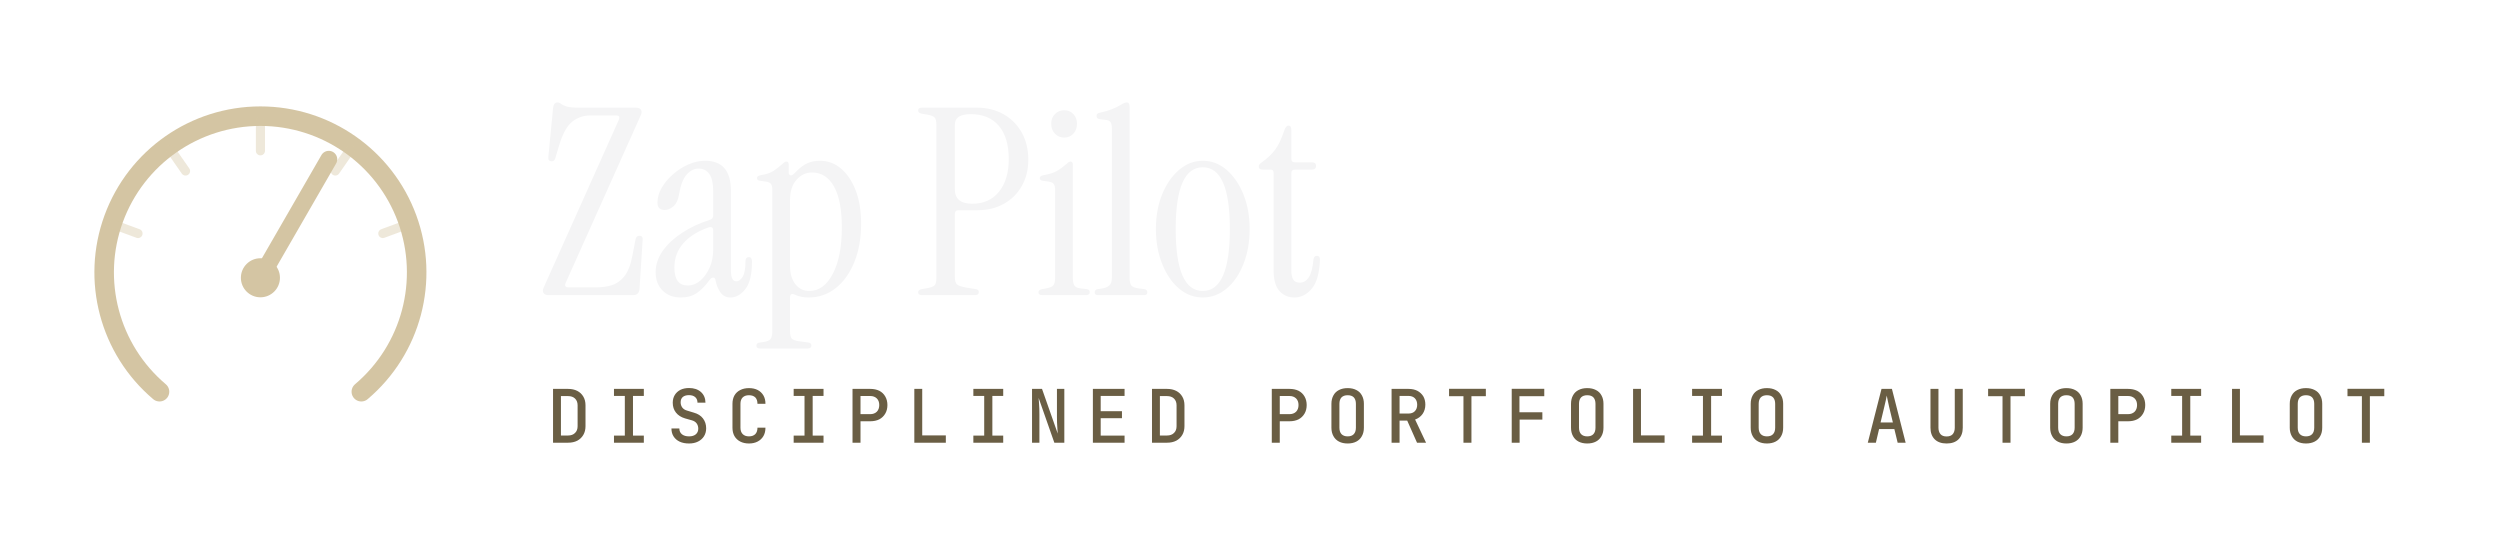
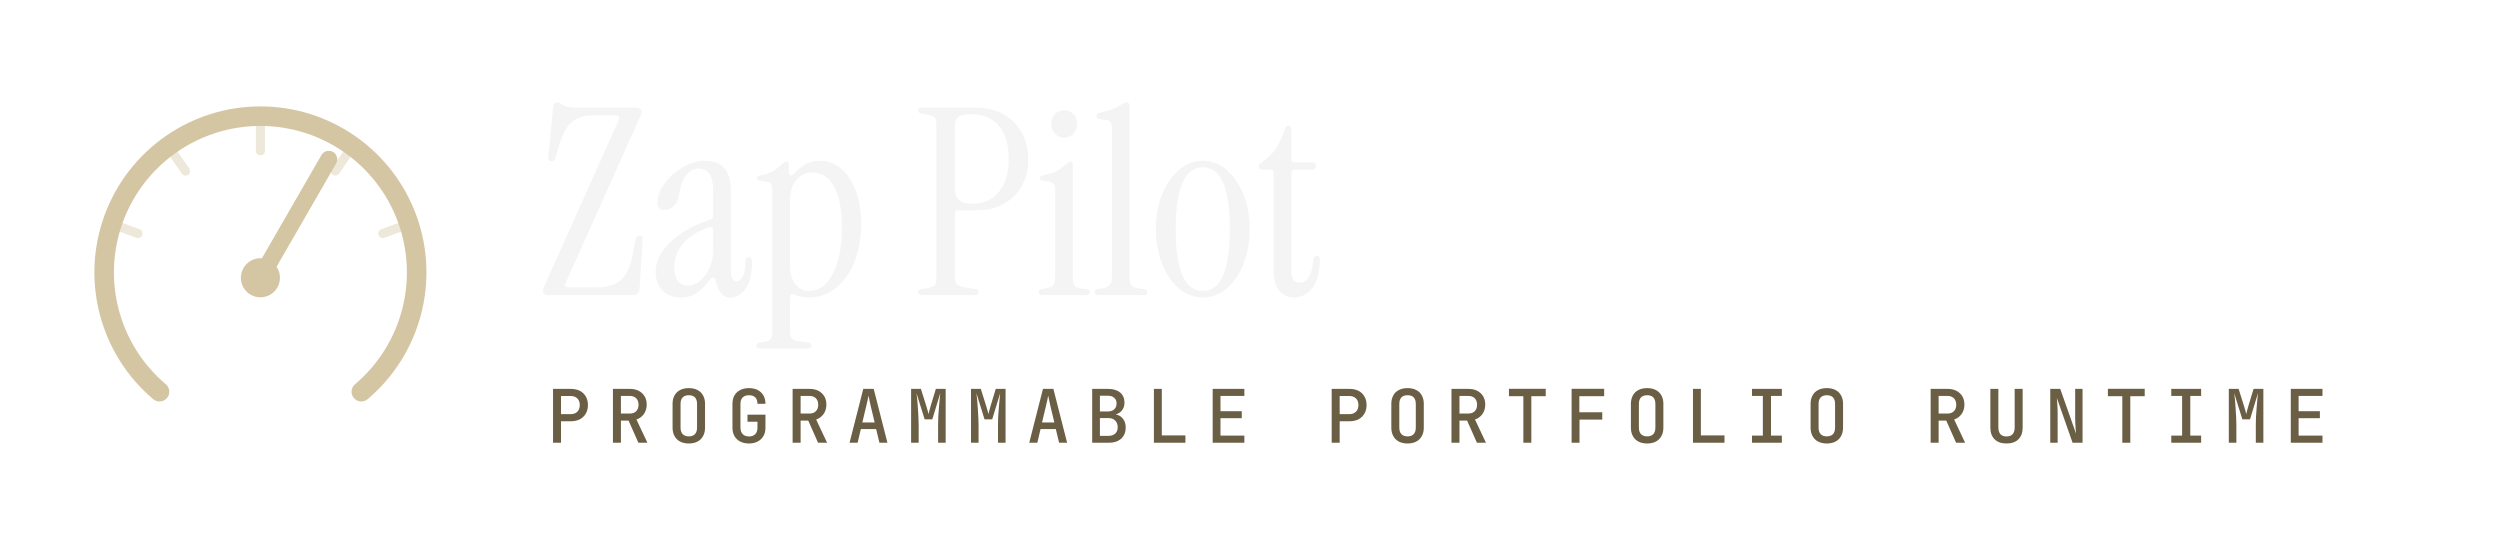
<svg xmlns="http://www.w3.org/2000/svg" width="288" height="64" viewBox="0 0 288 64" fill="none">
  <g transform="translate(6 8) scale(0.75)">
    <g stroke="#d4c5a3" stroke-linecap="round">
      <path d="M16.5 49.5 A24 24 0 1 1 47.5 49.5" fill="none" stroke-width="3" />
      <g stroke-width="1.4" stroke-opacity="0.4">
        <line x1="32" y1="8" x2="32" y2="12.5" />
        <line x1="45.8" y1="12.3" x2="43.5" y2="15.6" />
        <line x1="18.2" y1="12.3" x2="20.5" y2="15.6" />
        <line x1="54.6" y1="23.8" x2="50.8" y2="25.2" />
        <line x1="9.4" y1="23.8" x2="13.2" y2="25.2" />
      </g>
      <line x1="32" y1="32" x2="42.5" y2="13.8" stroke-width="2.6" />
    </g>
    <circle cx="32" cy="32" r="3" fill="#d4c5a3" />
  </g>
  <path d="M72.92 34L63.20 34Q62.78 34 62.62 33.76Q62.45 33.52 62.63 33.13L71.30 13.78Q71.48 13.30 70.97 13.30L67.97 13.30Q66.86 13.30 65.94 14Q65.03 14.71 64.43 16.69L63.98 18.19Q63.89 18.58 63.56 18.58Q63.11 18.58 63.17 18.07L63.71 12.49Q63.77 11.80 64.22 11.80Q64.43 11.80 64.61 11.95Q64.79 12.10 65.22 12.25Q65.66 12.40 66.62 12.40L73.25 12.40Q73.67 12.40 73.83 12.63Q74 12.85 73.82 13.27L65.15 32.62Q64.97 33.10 65.48 33.10L68.81 33.10Q69.65 33.10 70.46 32.86Q71.27 32.62 71.90 31.86Q72.53 31.09 72.83 29.56L73.22 27.55Q73.31 27.16 73.67 27.16Q74.09 27.16 74.03 27.67L73.67 33.31Q73.61 34 72.92 34 M78.41 34.27Q77.15 34.27 76.34 33.48Q75.53 32.68 75.53 31.36Q75.53 30.07 76.34 28.91Q77.15 27.76 78.56 26.83Q79.97 25.90 81.77 25.33Q82.16 25.21 82.16 24.82L82.16 22.09Q82.16 20.65 81.71 20.04Q81.26 19.42 80.48 19.42Q79.73 19.42 79.12 20.09Q78.50 20.77 78.23 22.36Q78.08 23.32 77.59 23.76Q77.09 24.19 76.58 24.19Q75.74 24.19 75.74 23.35Q75.74 22.48 76.23 21.63Q76.73 20.77 77.54 20.07Q78.35 19.36 79.31 18.94Q80.27 18.52 81.23 18.52Q84.20 18.52 84.20 21.97L84.20 31.15Q84.20 32.41 84.83 32.41Q85.22 32.41 85.55 31.89Q85.88 31.36 85.88 30.10Q85.88 29.62 86.27 29.62Q86.63 29.62 86.63 30.13Q86.63 32.32 85.87 33.30Q85.10 34.27 84.14 34.27Q83.42 34.27 83 33.69Q82.58 33.10 82.43 32.29Q82.40 31.99 82.17 31.98Q81.95 31.96 81.74 32.26Q81.02 33.25 80.27 33.76Q79.52 34.27 78.41 34.27M79.22 32.89Q80 32.89 80.66 32.34Q81.32 31.78 81.74 30.85Q82.16 29.92 82.16 28.75L82.16 26.56Q82.16 25.99 81.53 26.23Q79.70 26.89 78.70 28.05Q77.69 29.20 77.69 30.82Q77.69 32.89 79.22 32.89 M93.02 40.15L87.59 40.15Q87.14 40.15 87.14 39.82Q87.14 39.49 87.53 39.46L87.95 39.40Q88.58 39.31 88.78 39.04Q88.97 38.77 88.97 38.14L88.97 21.91Q88.97 21.37 88.81 21.18Q88.64 20.98 88.22 20.92L87.59 20.83Q87.20 20.80 87.20 20.50Q87.20 20.26 87.68 20.17Q88.61 20.02 89.11 19.69Q89.60 19.36 90.14 18.88Q90.41 18.61 90.59 18.61Q90.86 18.61 90.86 18.97L90.86 19.90Q90.86 20.11 91.04 20.19Q91.22 20.26 91.46 20.02L91.79 19.69Q92.39 19.09 93.02 18.80Q93.65 18.52 94.46 18.52Q95.84 18.52 96.91 19.44Q97.97 20.35 98.59 21.97Q99.20 23.59 99.20 25.78Q99.20 28.27 98.42 30.19Q97.64 32.11 96.28 33.19Q94.91 34.27 93.14 34.27Q92.24 34.27 91.55 33.94Q91.01 33.70 91.01 34.27L91.01 38.14Q91.01 38.77 91.20 38.99Q91.40 39.22 92.03 39.31L93.14 39.46Q93.47 39.52 93.47 39.79Q93.47 40.15 93.02 40.15M93.23 33.52Q94.91 33.52 95.94 31.54Q96.98 29.56 96.98 26.20Q96.98 23.11 96.08 21.49Q95.18 19.87 93.53 19.87Q92.51 19.87 91.76 20.71Q91.01 21.55 91.01 23.05L91.01 30.61Q91.01 31.96 91.63 32.74Q92.24 33.52 93.23 33.52  M112.31 34L106.22 34Q105.77 34 105.77 33.67Q105.77 33.40 106.16 33.31L106.85 33.19Q107.48 33.07 107.67 32.86Q107.87 32.65 107.87 32.02L107.87 14.38Q107.87 13.75 107.67 13.54Q107.48 13.33 106.85 13.21L106.16 13.09Q105.77 13 105.77 12.73Q105.77 12.40 106.22 12.40L112.49 12.40Q114.26 12.40 115.61 13.16Q116.96 13.93 117.71 15.28Q118.46 16.63 118.46 18.40Q118.46 20.11 117.71 21.43Q116.96 22.75 115.64 23.48Q114.32 24.22 112.58 24.22L110.42 24.22Q110 24.22 110 24.64L110 31.90Q110 32.53 110.24 32.76Q110.48 32.98 111.32 33.13L112.43 33.31Q112.76 33.37 112.76 33.64Q112.76 34 112.31 34M110 14.35L110 21.82Q110 23.47 112.01 23.47Q113.96 23.47 115.08 22.09Q116.21 20.71 116.21 18.31Q116.21 15.85 115.07 14.50Q113.93 13.15 111.83 13.15Q110 13.15 110 14.35 M122.60 15.85Q121.97 15.85 121.53 15.40Q121.10 14.95 121.10 14.26Q121.10 13.57 121.53 13.14Q121.97 12.70 122.60 12.70Q123.23 12.70 123.65 13.14Q124.07 13.57 124.07 14.26Q124.07 14.95 123.65 15.40Q123.23 15.85 122.60 15.85M125.09 34L120.08 34Q119.63 34 119.63 33.67Q119.63 33.40 120.02 33.31L120.38 33.25Q121.13 33.13 121.34 32.88Q121.55 32.62 121.55 31.99L121.55 21.91Q121.55 21.37 121.38 21.18Q121.22 20.98 120.80 20.92L120.17 20.83Q119.78 20.80 119.78 20.50Q119.78 20.26 120.26 20.17Q121.19 20.02 121.76 19.69Q122.33 19.36 122.87 18.88Q123.14 18.61 123.32 18.61Q123.59 18.61 123.59 18.97L123.59 31.99Q123.59 32.62 123.77 32.89Q123.95 33.16 124.46 33.22L125.21 33.31Q125.54 33.37 125.54 33.64Q125.54 34 125.09 34 M131.81 34L126.47 34Q126.11 34 126.11 33.67Q126.11 33.37 126.44 33.31L126.86 33.25Q127.49 33.16 127.79 32.89Q128.09 32.62 128.09 31.99L128.09 14.80Q128.09 14.26 127.92 14.05Q127.76 13.84 127.34 13.81L126.65 13.72Q126.32 13.66 126.32 13.36Q126.32 13.06 126.65 13Q127.49 12.82 128.09 12.58Q128.69 12.34 129.08 12.10Q129.56 11.80 129.80 11.80Q130.13 11.80 130.13 12.28L130.13 31.99Q130.13 32.62 130.32 32.88Q130.52 33.13 131.15 33.22L131.84 33.31Q132.17 33.37 132.17 33.67Q132.17 34 131.81 34 M138.56 34.27Q137.03 34.27 135.81 33.23Q134.60 32.20 133.88 30.40Q133.16 28.60 133.16 26.38Q133.16 24.16 133.88 22.39Q134.60 20.62 135.83 19.57Q137.06 18.52 138.56 18.52Q140.09 18.52 141.31 19.57Q142.52 20.62 143.24 22.39Q143.96 24.16 143.96 26.38Q143.96 28.60 143.25 30.40Q142.55 32.20 141.32 33.23Q140.09 34.27 138.56 34.27M138.56 33.52Q141.68 33.52 141.68 26.38Q141.68 19.27 138.56 19.27Q135.44 19.27 135.44 26.38Q135.44 33.52 138.56 33.52 M149.12 34.27Q148.07 34.27 147.40 33.53Q146.72 32.80 146.72 31.12L146.72 19.90Q146.72 19.54 146.36 19.54L145.49 19.54Q145.01 19.54 145.01 19.18Q145.01 18.94 145.28 18.76Q146.27 18.07 146.87 17.28Q147.47 16.48 147.92 15.10Q148.13 14.47 148.43 14.47Q148.76 14.47 148.76 14.95L148.76 18.28Q148.76 18.70 149.18 18.70L151.13 18.70Q151.61 18.70 151.61 19.12Q151.61 19.54 151.13 19.54L149.18 19.54Q148.76 19.54 148.76 19.96L148.76 31.15Q148.76 31.81 148.97 32.19Q149.18 32.56 149.75 32.56Q150.38 32.56 150.78 31.93Q151.19 31.30 151.31 29.89Q151.37 29.47 151.70 29.47Q152.06 29.47 152.06 29.92Q151.97 32.23 151.12 33.25Q150.26 34.27 149.12 34.27" fill="#f4f4f5" />
-   <path d="M65.44 51L63.71 51L63.71 44.80L65.44 44.80Q66.05 44.80 66.50 45.03Q66.95 45.26 67.20 45.69Q67.45 46.11 67.45 46.69L67.45 49.10Q67.45 49.67 67.20 50.10Q66.95 50.53 66.50 50.77Q66.05 51 65.44 51M64.62 45.63L64.62 50.17L65.44 50.17Q65.95 50.17 66.24 49.88Q66.54 49.60 66.54 49.10L66.54 46.69Q66.54 46.20 66.24 45.91Q65.95 45.63 65.44 45.63 M74.17 51L70.73 51L70.73 50.18L71.98 50.18L71.98 45.61L70.73 45.61L70.73 44.80L74.17 44.80L74.17 45.61L72.92 45.61L72.92 50.18L74.17 50.18 M79.38 51.09Q78.75 51.09 78.30 50.88Q77.85 50.67 77.60 50.28Q77.35 49.90 77.35 49.36L78.26 49.36Q78.26 49.78 78.56 50.03Q78.86 50.27 79.38 50.27Q79.88 50.27 80.16 50.03Q80.44 49.79 80.44 49.38Q80.44 49.03 80.25 48.77Q80.06 48.52 79.70 48.42L78.92 48.20Q78.24 48 77.87 47.53Q77.50 47.06 77.50 46.40Q77.50 45.89 77.73 45.51Q77.96 45.13 78.38 44.91Q78.81 44.70 79.38 44.70Q80.23 44.70 80.75 45.16Q81.26 45.62 81.27 46.39L80.35 46.39Q80.35 45.98 80.09 45.75Q79.83 45.52 79.37 45.52Q78.92 45.52 78.66 45.73Q78.41 45.95 78.41 46.34Q78.41 46.69 78.60 46.95Q78.79 47.20 79.15 47.30L79.94 47.54Q80.62 47.73 80.98 48.20Q81.35 48.68 81.35 49.34Q81.35 49.86 81.10 50.26Q80.85 50.65 80.41 50.87Q79.97 51.09 79.38 51.09 M86.28 51.09Q85.71 51.09 85.28 50.87Q84.85 50.65 84.61 50.24Q84.38 49.83 84.38 49.27L84.38 46.52Q84.38 45.96 84.61 45.55Q84.85 45.14 85.28 44.93Q85.71 44.71 86.28 44.71Q86.86 44.71 87.29 44.93Q87.71 45.15 87.95 45.56Q88.18 45.96 88.18 46.52L87.26 46.52Q87.26 46.04 87.01 45.78Q86.75 45.53 86.28 45.53Q85.82 45.53 85.56 45.78Q85.30 46.04 85.30 46.51L85.30 49.27Q85.30 49.75 85.56 50.01Q85.82 50.27 86.28 50.27Q86.75 50.27 87.01 50.01Q87.26 49.75 87.26 49.27L88.18 49.27Q88.18 49.83 87.95 50.23Q87.71 50.64 87.29 50.86Q86.86 51.09 86.28 51.09 M94.87 51L91.43 51L91.43 50.18L92.68 50.18L92.68 45.61L91.43 45.61L91.43 44.80L94.87 44.80L94.87 45.61L93.62 45.61L93.62 50.18L94.87 50.18 M99.13 51L98.21 51L98.21 44.80L100.25 44.80Q100.85 44.80 101.30 45.02Q101.74 45.25 101.98 45.67Q102.23 46.10 102.23 46.66Q102.23 47.23 101.98 47.65Q101.73 48.08 101.29 48.31Q100.85 48.53 100.25 48.53L99.13 48.53L99.13 51M99.13 45.62L99.13 47.71L100.25 47.71Q100.72 47.71 101.01 47.43Q101.29 47.14 101.29 46.66Q101.29 46.18 101.01 45.90Q100.72 45.62 100.25 45.62 M108.96 51L105.33 51L105.33 44.80L106.24 44.80L106.24 50.16L108.96 50.16 M115.57 51L112.13 51L112.13 50.18L113.38 50.18L113.38 45.61L112.13 45.61L112.13 44.80L115.57 44.80L115.57 45.61L114.32 45.61L114.32 50.18L115.57 50.18 M119.74 51L118.89 51L118.89 44.80L120.04 44.80L121.85 49.95Q121.84 49.71 121.81 49.37Q121.79 49.03 121.77 48.66Q121.76 48.30 121.76 48L121.76 44.80L122.61 44.80L122.61 51L121.46 51L119.65 45.84Q119.67 46.06 119.69 46.39Q119.71 46.72 119.73 47.08Q119.74 47.44 119.74 47.74 M129.55 51L125.90 51L125.90 44.80L129.55 44.80L129.55 45.61L126.80 45.61L126.80 47.37L129.25 47.37L129.25 48.18L126.80 48.18L126.80 50.18L129.55 50.18 M134.44 51L132.71 51L132.71 44.80L134.44 44.80Q135.05 44.80 135.50 45.03Q135.95 45.26 136.20 45.69Q136.45 46.11 136.45 46.69L136.45 49.10Q136.45 49.67 136.20 50.10Q135.95 50.53 135.50 50.77Q135.05 51 134.44 51M133.62 45.63L133.62 50.17L134.44 50.17Q134.95 50.17 135.24 49.88Q135.54 49.60 135.54 49.10L135.54 46.69Q135.54 46.20 135.24 45.91Q134.95 45.63 134.44 45.63  M147.43 51L146.51 51L146.51 44.80L148.55 44.80Q149.15 44.80 149.60 45.02Q150.04 45.25 150.28 45.67Q150.53 46.10 150.53 46.66Q150.53 47.23 150.28 47.65Q150.03 48.08 149.59 48.31Q149.15 48.53 148.55 48.53L147.43 48.53L147.43 51M147.43 45.62L147.43 47.71L148.55 47.71Q149.02 47.71 149.31 47.43Q149.59 47.14 149.59 46.66Q149.59 46.18 149.31 45.90Q149.02 45.62 148.55 45.62 M155.25 51.09Q154.67 51.09 154.25 50.87Q153.83 50.65 153.61 50.24Q153.38 49.83 153.38 49.27L153.38 46.52Q153.38 45.96 153.61 45.55Q153.83 45.14 154.25 44.93Q154.67 44.71 155.25 44.71Q155.83 44.71 156.25 44.93Q156.67 45.14 156.89 45.55Q157.12 45.96 157.12 46.51L157.12 49.27Q157.12 49.83 156.89 50.24Q156.67 50.65 156.25 50.87Q155.83 51.09 155.25 51.09M155.25 50.27Q155.72 50.27 155.96 50.01Q156.20 49.75 156.20 49.27L156.20 46.52Q156.20 46.04 155.96 45.78Q155.72 45.53 155.25 45.53Q154.79 45.53 154.54 45.78Q154.30 46.04 154.30 46.52L154.30 49.27Q154.30 49.75 154.54 50.01Q154.79 50.27 155.25 50.27 M161.23 51L160.31 51L160.31 44.80L162.26 44.80Q162.85 44.80 163.28 45.02Q163.71 45.25 163.96 45.65Q164.20 46.06 164.20 46.61Q164.20 47.23 163.88 47.69Q163.56 48.14 163.02 48.33L164.28 51L163.24 51L162.11 48.45L161.23 48.45L161.23 51M161.23 45.61L161.23 47.64L162.26 47.64Q162.72 47.64 162.99 47.37Q163.26 47.09 163.26 46.63Q163.26 46.16 162.99 45.88Q162.72 45.61 162.26 45.61 M169.51 51L168.59 51L168.59 45.64L166.93 45.64L166.93 44.79L171.17 44.79L171.17 45.64L169.51 45.64 M175.06 51L174.15 51L174.15 44.79L177.90 44.79L177.90 45.64L175.04 45.64L175.04 47.49L177.68 47.49L177.68 48.34L175.06 48.34 M182.85 51.09Q182.27 51.09 181.85 50.87Q181.43 50.65 181.21 50.24Q180.98 49.83 180.98 49.27L180.98 46.52Q180.98 45.96 181.21 45.55Q181.43 45.14 181.85 44.93Q182.27 44.71 182.85 44.71Q183.43 44.71 183.85 44.93Q184.27 45.14 184.49 45.55Q184.72 45.96 184.72 46.51L184.72 49.27Q184.72 49.83 184.49 50.24Q184.27 50.65 183.85 50.87Q183.43 51.09 182.85 51.09M182.85 50.27Q183.32 50.27 183.56 50.01Q183.80 49.75 183.80 49.27L183.80 46.52Q183.80 46.04 183.56 45.78Q183.32 45.53 182.85 45.53Q182.39 45.53 182.14 45.78Q181.90 46.04 181.90 46.52L181.90 49.27Q181.90 49.75 182.14 50.01Q182.39 50.27 182.85 50.27 M191.76 51L188.13 51L188.13 44.80L189.04 44.80L189.04 50.16L191.76 50.16 M198.37 51L194.93 51L194.93 50.18L196.18 50.18L196.18 45.61L194.93 45.61L194.93 44.80L198.37 44.80L198.37 45.61L197.12 45.61L197.12 50.18L198.37 50.18 M203.55 51.09Q202.97 51.09 202.55 50.87Q202.13 50.65 201.91 50.24Q201.68 49.83 201.68 49.27L201.68 46.52Q201.68 45.96 201.91 45.55Q202.13 45.14 202.55 44.93Q202.97 44.71 203.55 44.71Q204.13 44.71 204.55 44.93Q204.97 45.14 205.19 45.55Q205.42 45.96 205.42 46.51L205.42 49.27Q205.42 49.83 205.19 50.24Q204.97 50.65 204.55 50.87Q204.13 51.09 203.55 51.09M203.55 50.27Q204.02 50.27 204.26 50.01Q204.50 49.75 204.50 49.27L204.50 46.52Q204.50 46.04 204.26 45.78Q204.02 45.53 203.55 45.53Q203.09 45.53 202.84 45.78Q202.60 46.04 202.60 46.52L202.60 49.27Q202.60 49.75 202.84 50.01Q203.09 50.27 203.55 50.27  M216.10 51L215.17 51L216.75 44.80L217.95 44.80L219.53 51L218.61 51L218.23 49.43L216.47 49.43L216.10 51M217.07 46.87L216.64 48.67L218.06 48.67L217.63 46.88Q217.52 46.40 217.45 46.05Q217.38 45.70 217.35 45.57Q217.32 45.70 217.26 46.05Q217.19 46.40 217.07 46.87 M224.25 51.09Q223.36 51.09 222.87 50.60Q222.39 50.11 222.39 49.27L222.39 44.80L223.31 44.80L223.31 49.27Q223.31 49.73 223.54 50.01Q223.77 50.28 224.25 50.28Q224.72 50.28 224.96 50.01Q225.19 49.73 225.19 49.27L225.19 44.80L226.11 44.80L226.11 49.27Q226.11 50.11 225.63 50.60Q225.14 51.09 224.25 51.09 M231.61 51L230.69 51L230.69 45.64L229.03 45.64L229.03 44.79L233.27 44.79L233.27 45.64L231.61 45.64 M238.05 51.09Q237.47 51.09 237.05 50.87Q236.63 50.65 236.41 50.24Q236.18 49.83 236.18 49.27L236.18 46.52Q236.18 45.96 236.41 45.55Q236.63 45.14 237.05 44.93Q237.47 44.71 238.05 44.71Q238.63 44.71 239.05 44.93Q239.47 45.14 239.69 45.55Q239.92 45.96 239.92 46.51L239.92 49.27Q239.92 49.83 239.69 50.24Q239.47 50.65 239.05 50.87Q238.63 51.09 238.05 51.09M238.05 50.27Q238.52 50.27 238.76 50.01Q239 49.75 239 49.27L239 46.52Q239 46.04 238.76 45.78Q238.52 45.53 238.05 45.53Q237.59 45.53 237.34 45.78Q237.10 46.04 237.10 46.52L237.10 49.27Q237.10 49.75 237.34 50.01Q237.59 50.27 238.05 50.27 M244.03 51L243.11 51L243.11 44.80L245.15 44.80Q245.75 44.80 246.20 45.02Q246.64 45.25 246.88 45.67Q247.13 46.10 247.13 46.66Q247.13 47.23 246.88 47.65Q246.63 48.08 246.19 48.31Q245.75 48.53 245.15 48.53L244.03 48.53L244.03 51M244.03 45.62L244.03 47.71L245.15 47.71Q245.62 47.71 245.91 47.43Q246.19 47.14 246.19 46.66Q246.19 46.18 245.91 45.90Q245.62 45.62 245.15 45.62 M253.57 51L250.13 51L250.13 50.18L251.38 50.18L251.38 45.61L250.13 45.61L250.13 44.80L253.57 44.80L253.57 45.61L252.32 45.61L252.32 50.18L253.57 50.18 M260.76 51L257.13 51L257.13 44.80L258.04 44.80L258.04 50.16L260.76 50.16 M265.65 51.09Q265.07 51.09 264.65 50.87Q264.23 50.65 264.01 50.24Q263.78 49.83 263.78 49.27L263.78 46.52Q263.78 45.96 264.01 45.55Q264.23 45.14 264.65 44.93Q265.07 44.71 265.65 44.71Q266.23 44.71 266.65 44.93Q267.07 45.14 267.29 45.55Q267.52 45.96 267.52 46.51L267.52 49.27Q267.52 49.83 267.29 50.24Q267.07 50.65 266.65 50.87Q266.23 51.09 265.65 51.09M265.65 50.27Q266.12 50.27 266.36 50.01Q266.60 49.75 266.60 49.27L266.60 46.52Q266.60 46.04 266.36 45.78Q266.12 45.53 265.65 45.53Q265.19 45.53 264.94 45.78Q264.70 46.04 264.70 46.52L264.70 49.27Q264.70 49.75 264.94 50.01Q265.19 50.27 265.65 50.27 M273.01 51L272.09 51L272.09 45.64L270.43 45.64L270.43 44.79L274.67 44.79L274.67 45.64L273.01 45.64" fill="#6a5e44" />
+   <path d="M64.63 51L63.71 51L63.71 44.80L65.75 44.80Q66.35 44.80 66.80 45.02Q67.24 45.25 67.48 45.67Q67.73 46.10 67.73 46.66Q67.73 47.23 67.48 47.65Q67.23 48.08 66.79 48.31Q66.35 48.53 65.75 48.53L64.63 48.53L64.63 51M64.63 45.62L64.63 47.71L65.75 47.71Q66.22 47.71 66.51 47.43Q66.79 47.14 66.79 46.66Q66.79 46.18 66.51 45.90Q66.22 45.62 65.75 45.62 M71.53 51L70.61 51L70.61 44.80L72.56 44.80Q73.15 44.80 73.58 45.02Q74.01 45.25 74.26 45.65Q74.50 46.06 74.50 46.61Q74.50 47.23 74.18 47.69Q73.86 48.14 73.32 48.33L74.58 51L73.54 51L72.41 48.45L71.53 48.45L71.53 51M71.53 45.61L71.53 47.64L72.56 47.64Q73.02 47.64 73.29 47.37Q73.56 47.09 73.56 46.63Q73.56 46.16 73.29 45.88Q73.02 45.61 72.56 45.61 M79.35 51.09Q78.77 51.09 78.35 50.87Q77.93 50.65 77.71 50.24Q77.48 49.83 77.48 49.27L77.48 46.52Q77.48 45.96 77.71 45.55Q77.93 45.14 78.35 44.93Q78.77 44.71 79.35 44.71Q79.93 44.71 80.35 44.93Q80.77 45.14 80.99 45.55Q81.22 45.96 81.22 46.51L81.22 49.27Q81.22 49.83 80.99 50.24Q80.77 50.65 80.35 50.87Q79.93 51.09 79.35 51.09M79.35 50.27Q79.82 50.27 80.06 50.01Q80.30 49.75 80.30 49.27L80.30 46.52Q80.30 46.04 80.06 45.78Q79.82 45.53 79.35 45.53Q78.89 45.53 78.64 45.78Q78.40 46.04 78.40 46.52L78.40 49.27Q78.40 49.75 78.64 50.01Q78.89 50.27 79.35 50.27 M86.28 51.09Q85.71 51.09 85.28 50.87Q84.85 50.65 84.61 50.24Q84.38 49.83 84.38 49.27L84.38 46.52Q84.38 45.96 84.61 45.55Q84.85 45.14 85.28 44.93Q85.71 44.71 86.28 44.71Q86.86 44.71 87.29 44.93Q87.71 45.15 87.95 45.56Q88.18 45.96 88.18 46.52L87.26 46.52Q87.26 46.04 87.01 45.78Q86.75 45.53 86.28 45.53Q85.82 45.53 85.56 45.78Q85.30 46.04 85.30 46.51L85.30 49.27Q85.30 49.75 85.56 50.01Q85.82 50.28 86.28 50.28Q86.75 50.28 87.01 50.01Q87.26 49.75 87.26 49.27L87.26 48.58L86.11 48.58L86.11 47.77L88.18 47.77L88.18 49.27Q88.18 49.83 87.95 50.23Q87.71 50.64 87.29 50.86Q86.86 51.09 86.28 51.09 M92.23 51L91.31 51L91.31 44.80L93.26 44.80Q93.85 44.80 94.28 45.02Q94.71 45.25 94.96 45.65Q95.20 46.06 95.20 46.61Q95.20 47.23 94.88 47.69Q94.56 48.14 94.02 48.33L95.28 51L94.24 51L93.11 48.45L92.23 48.45L92.23 51M92.23 45.61L92.23 47.64L93.26 47.64Q93.72 47.64 93.99 47.37Q94.26 47.09 94.26 46.63Q94.26 46.16 93.99 45.88Q93.72 45.61 93.26 45.61 M98.80 51L97.87 51L99.45 44.80L100.65 44.80L102.23 51L101.31 51L100.93 49.43L99.17 49.43L98.80 51M99.77 46.87L99.34 48.67L100.76 48.67L100.33 46.88Q100.22 46.40 100.15 46.05Q100.08 45.70 100.05 45.57Q100.02 45.70 99.96 46.05Q99.89 46.40 99.77 46.87 M105.83 51L104.96 51L104.96 44.80L106.09 44.80L106.71 46.78Q106.81 47.06 106.87 47.32Q106.94 47.58 106.97 47.71Q107 47.58 107.06 47.32Q107.13 47.06 107.21 46.78L107.81 44.80L108.94 44.80L108.94 51L108.07 51L108.07 48.91Q108.07 48.51 108.09 48.02Q108.11 47.53 108.16 47.03Q108.20 46.54 108.24 46.08Q108.28 45.63 108.32 45.29L107.40 48.31L106.52 48.31L105.58 45.29Q105.62 45.62 105.67 46.06Q105.71 46.49 105.74 46.99Q105.78 47.48 105.80 47.98Q105.83 48.48 105.83 48.91 M112.73 51L111.86 51L111.86 44.80L112.99 44.80L113.61 46.78Q113.71 47.06 113.77 47.32Q113.84 47.58 113.87 47.71Q113.90 47.58 113.96 47.32Q114.03 47.06 114.11 46.78L114.71 44.80L115.84 44.80L115.84 51L114.97 51L114.97 48.91Q114.97 48.51 114.99 48.02Q115.01 47.53 115.06 47.03Q115.10 46.54 115.14 46.08Q115.18 45.63 115.22 45.29L114.30 48.31L113.42 48.31L112.48 45.29Q112.52 45.62 112.57 46.06Q112.61 46.49 112.64 46.99Q112.68 47.48 112.70 47.98Q112.73 48.48 112.73 48.91 M119.50 51L118.57 51L120.15 44.80L121.35 44.80L122.93 51L122.01 51L121.63 49.43L119.87 49.43L119.50 51M120.47 46.87L120.04 48.67L121.46 48.67L121.03 46.88Q120.92 46.40 120.85 46.05Q120.78 45.70 120.75 45.57Q120.72 45.70 120.66 46.05Q120.59 46.40 120.47 46.87 M127.77 51L125.82 51L125.82 44.80L127.65 44.80Q128.53 44.80 129.04 45.22Q129.54 45.64 129.54 46.39Q129.54 46.82 129.35 47.13Q129.17 47.44 128.85 47.61Q128.53 47.78 128.09 47.78L128.09 47.69Q128.56 47.69 128.92 47.87Q129.27 48.05 129.48 48.41Q129.68 48.76 129.68 49.26Q129.68 49.78 129.45 50.18Q129.21 50.58 128.78 50.79Q128.36 51 127.77 51M126.71 48.16L126.71 50.21L127.69 50.21Q128.19 50.21 128.47 49.95Q128.76 49.68 128.76 49.22Q128.76 48.74 128.47 48.45Q128.19 48.16 127.69 48.16L126.71 48.16M126.71 45.59L126.71 47.40L127.64 47.40Q128.10 47.40 128.36 47.15Q128.63 46.90 128.63 46.49Q128.63 46.07 128.36 45.83Q128.10 45.59 127.65 45.59 M136.56 51L132.93 51L132.93 44.80L133.84 44.80L133.84 50.16L136.56 50.16 M143.35 51L139.70 51L139.70 44.80L143.35 44.80L143.35 45.61L140.60 45.61L140.60 47.37L143.05 47.37L143.05 48.18L140.60 48.18L140.60 50.18L143.35 50.18  M154.33 51L153.41 51L153.41 44.80L155.45 44.80Q156.05 44.80 156.50 45.02Q156.94 45.25 157.18 45.67Q157.43 46.10 157.43 46.66Q157.43 47.23 157.18 47.65Q156.93 48.08 156.49 48.31Q156.05 48.53 155.45 48.53L154.33 48.53L154.33 51M154.33 45.62L154.33 47.71L155.45 47.71Q155.92 47.71 156.21 47.43Q156.49 47.14 156.49 46.66Q156.49 46.18 156.21 45.90Q155.92 45.62 155.45 45.62 M162.15 51.09Q161.57 51.09 161.15 50.87Q160.73 50.65 160.51 50.24Q160.28 49.83 160.28 49.27L160.28 46.52Q160.28 45.96 160.51 45.55Q160.73 45.14 161.15 44.93Q161.57 44.71 162.15 44.71Q162.73 44.71 163.15 44.93Q163.57 45.14 163.79 45.55Q164.02 45.96 164.02 46.51L164.02 49.27Q164.02 49.83 163.79 50.24Q163.57 50.65 163.15 50.87Q162.73 51.09 162.15 51.09M162.15 50.27Q162.62 50.27 162.86 50.01Q163.10 49.75 163.10 49.27L163.10 46.52Q163.10 46.04 162.86 45.78Q162.62 45.53 162.15 45.53Q161.69 45.53 161.44 45.78Q161.20 46.04 161.20 46.52L161.20 49.27Q161.20 49.75 161.44 50.01Q161.69 50.27 162.15 50.27 M168.13 51L167.21 51L167.21 44.80L169.16 44.80Q169.75 44.80 170.18 45.02Q170.61 45.25 170.86 45.65Q171.10 46.06 171.10 46.61Q171.10 47.23 170.78 47.69Q170.46 48.14 169.92 48.33L171.18 51L170.14 51L169.01 48.45L168.13 48.45L168.13 51M168.13 45.61L168.13 47.64L169.16 47.64Q169.62 47.64 169.89 47.37Q170.16 47.09 170.16 46.63Q170.16 46.16 169.89 45.88Q169.62 45.61 169.16 45.61 M176.41 51L175.49 51L175.49 45.64L173.83 45.64L173.83 44.79L178.07 44.79L178.07 45.64L176.41 45.64 M181.96 51L181.05 51L181.05 44.79L184.80 44.79L184.80 45.64L181.94 45.64L181.94 47.49L184.58 47.49L184.58 48.34L181.96 48.34 M189.75 51.09Q189.17 51.09 188.75 50.87Q188.33 50.65 188.11 50.24Q187.88 49.83 187.88 49.27L187.88 46.52Q187.88 45.96 188.11 45.55Q188.33 45.14 188.75 44.93Q189.17 44.71 189.75 44.71Q190.33 44.71 190.75 44.93Q191.17 45.14 191.39 45.55Q191.62 45.96 191.62 46.51L191.62 49.27Q191.62 49.83 191.39 50.24Q191.17 50.65 190.75 50.87Q190.33 51.09 189.75 51.09M189.75 50.27Q190.22 50.27 190.46 50.01Q190.70 49.75 190.70 49.27L190.70 46.52Q190.70 46.04 190.46 45.78Q190.22 45.53 189.75 45.53Q189.29 45.53 189.04 45.78Q188.80 46.04 188.80 46.52L188.80 49.27Q188.80 49.75 189.04 50.01Q189.29 50.27 189.75 50.27 M198.66 51L195.03 51L195.03 44.80L195.94 44.80L195.94 50.16L198.66 50.16 M205.27 51L201.83 51L201.83 50.18L203.08 50.18L203.08 45.61L201.83 45.61L201.83 44.80L205.27 44.80L205.27 45.61L204.02 45.61L204.02 50.18L205.27 50.18 M210.45 51.09Q209.87 51.09 209.45 50.87Q209.03 50.65 208.81 50.24Q208.58 49.83 208.58 49.27L208.58 46.52Q208.58 45.96 208.81 45.55Q209.03 45.14 209.45 44.93Q209.87 44.71 210.45 44.71Q211.03 44.71 211.45 44.93Q211.87 45.14 212.09 45.55Q212.32 45.96 212.32 46.51L212.32 49.27Q212.32 49.83 212.09 50.24Q211.87 50.65 211.45 50.87Q211.03 51.09 210.45 51.09M210.45 50.27Q210.92 50.27 211.16 50.01Q211.40 49.75 211.40 49.27L211.40 46.52Q211.40 46.04 211.16 45.78Q210.92 45.53 210.45 45.53Q209.99 45.53 209.74 45.78Q209.50 46.04 209.50 46.52L209.50 49.27Q209.50 49.75 209.74 50.01Q209.99 50.27 210.45 50.27  M223.33 51L222.41 51L222.41 44.80L224.36 44.80Q224.95 44.80 225.38 45.02Q225.81 45.25 226.06 45.65Q226.30 46.06 226.30 46.61Q226.30 47.23 225.98 47.69Q225.66 48.14 225.12 48.33L226.38 51L225.34 51L224.21 48.45L223.33 48.45L223.33 51M223.33 45.61L223.33 47.64L224.36 47.64Q224.82 47.64 225.09 47.37Q225.36 47.09 225.36 46.63Q225.36 46.16 225.09 45.88Q224.82 45.61 224.36 45.61 M231.15 51.09Q230.26 51.09 229.77 50.60Q229.29 50.11 229.29 49.27L229.29 44.80L230.21 44.80L230.21 49.27Q230.21 49.73 230.44 50.01Q230.67 50.28 231.15 50.28Q231.62 50.28 231.86 50.01Q232.09 49.73 232.09 49.27L232.09 44.80L233.01 44.80L233.01 49.27Q233.01 50.11 232.53 50.60Q232.04 51.09 231.15 51.09 M237.04 51L236.19 51L236.19 44.80L237.34 44.80L239.16 49.95Q239.14 49.71 239.11 49.37Q239.09 49.03 239.07 48.66Q239.06 48.30 239.06 48L239.06 44.80L239.91 44.80L239.91 51L238.76 51L236.95 45.84Q236.97 46.06 236.99 46.39Q237.01 46.72 237.03 47.08Q237.04 47.44 237.04 47.74 M245.41 51L244.49 51L244.49 45.64L242.83 45.64L242.83 44.79L247.07 44.79L247.07 45.64L245.41 45.64 M253.57 51L250.13 51L250.13 50.18L251.38 50.18L251.38 45.61L250.13 45.61L250.13 44.80L253.57 44.80L253.57 45.61L252.32 45.61L252.32 50.18L253.57 50.18 M257.63 51L256.76 51L256.76 44.80L257.89 44.80L258.51 46.78Q258.61 47.06 258.67 47.32Q258.74 47.58 258.77 47.71Q258.80 47.58 258.86 47.32Q258.93 47.06 259.01 46.78L259.61 44.80L260.74 44.80L260.74 51L259.87 51L259.87 48.91Q259.87 48.51 259.89 48.02Q259.91 47.53 259.96 47.03Q260 46.54 260.04 46.08Q260.08 45.63 260.12 45.29L259.20 48.31L258.32 48.31L257.38 45.29Q257.42 45.62 257.47 46.06Q257.51 46.49 257.54 46.99Q257.58 47.48 257.60 47.98Q257.63 48.48 257.63 48.91 M267.55 51L263.90 51L263.90 44.80L267.55 44.80L267.55 45.61L264.80 45.61L264.80 47.37L267.25 47.37L267.25 48.18L264.80 48.18L264.80 50.18L267.55 50.18" fill="#6a5e44" />
</svg>
